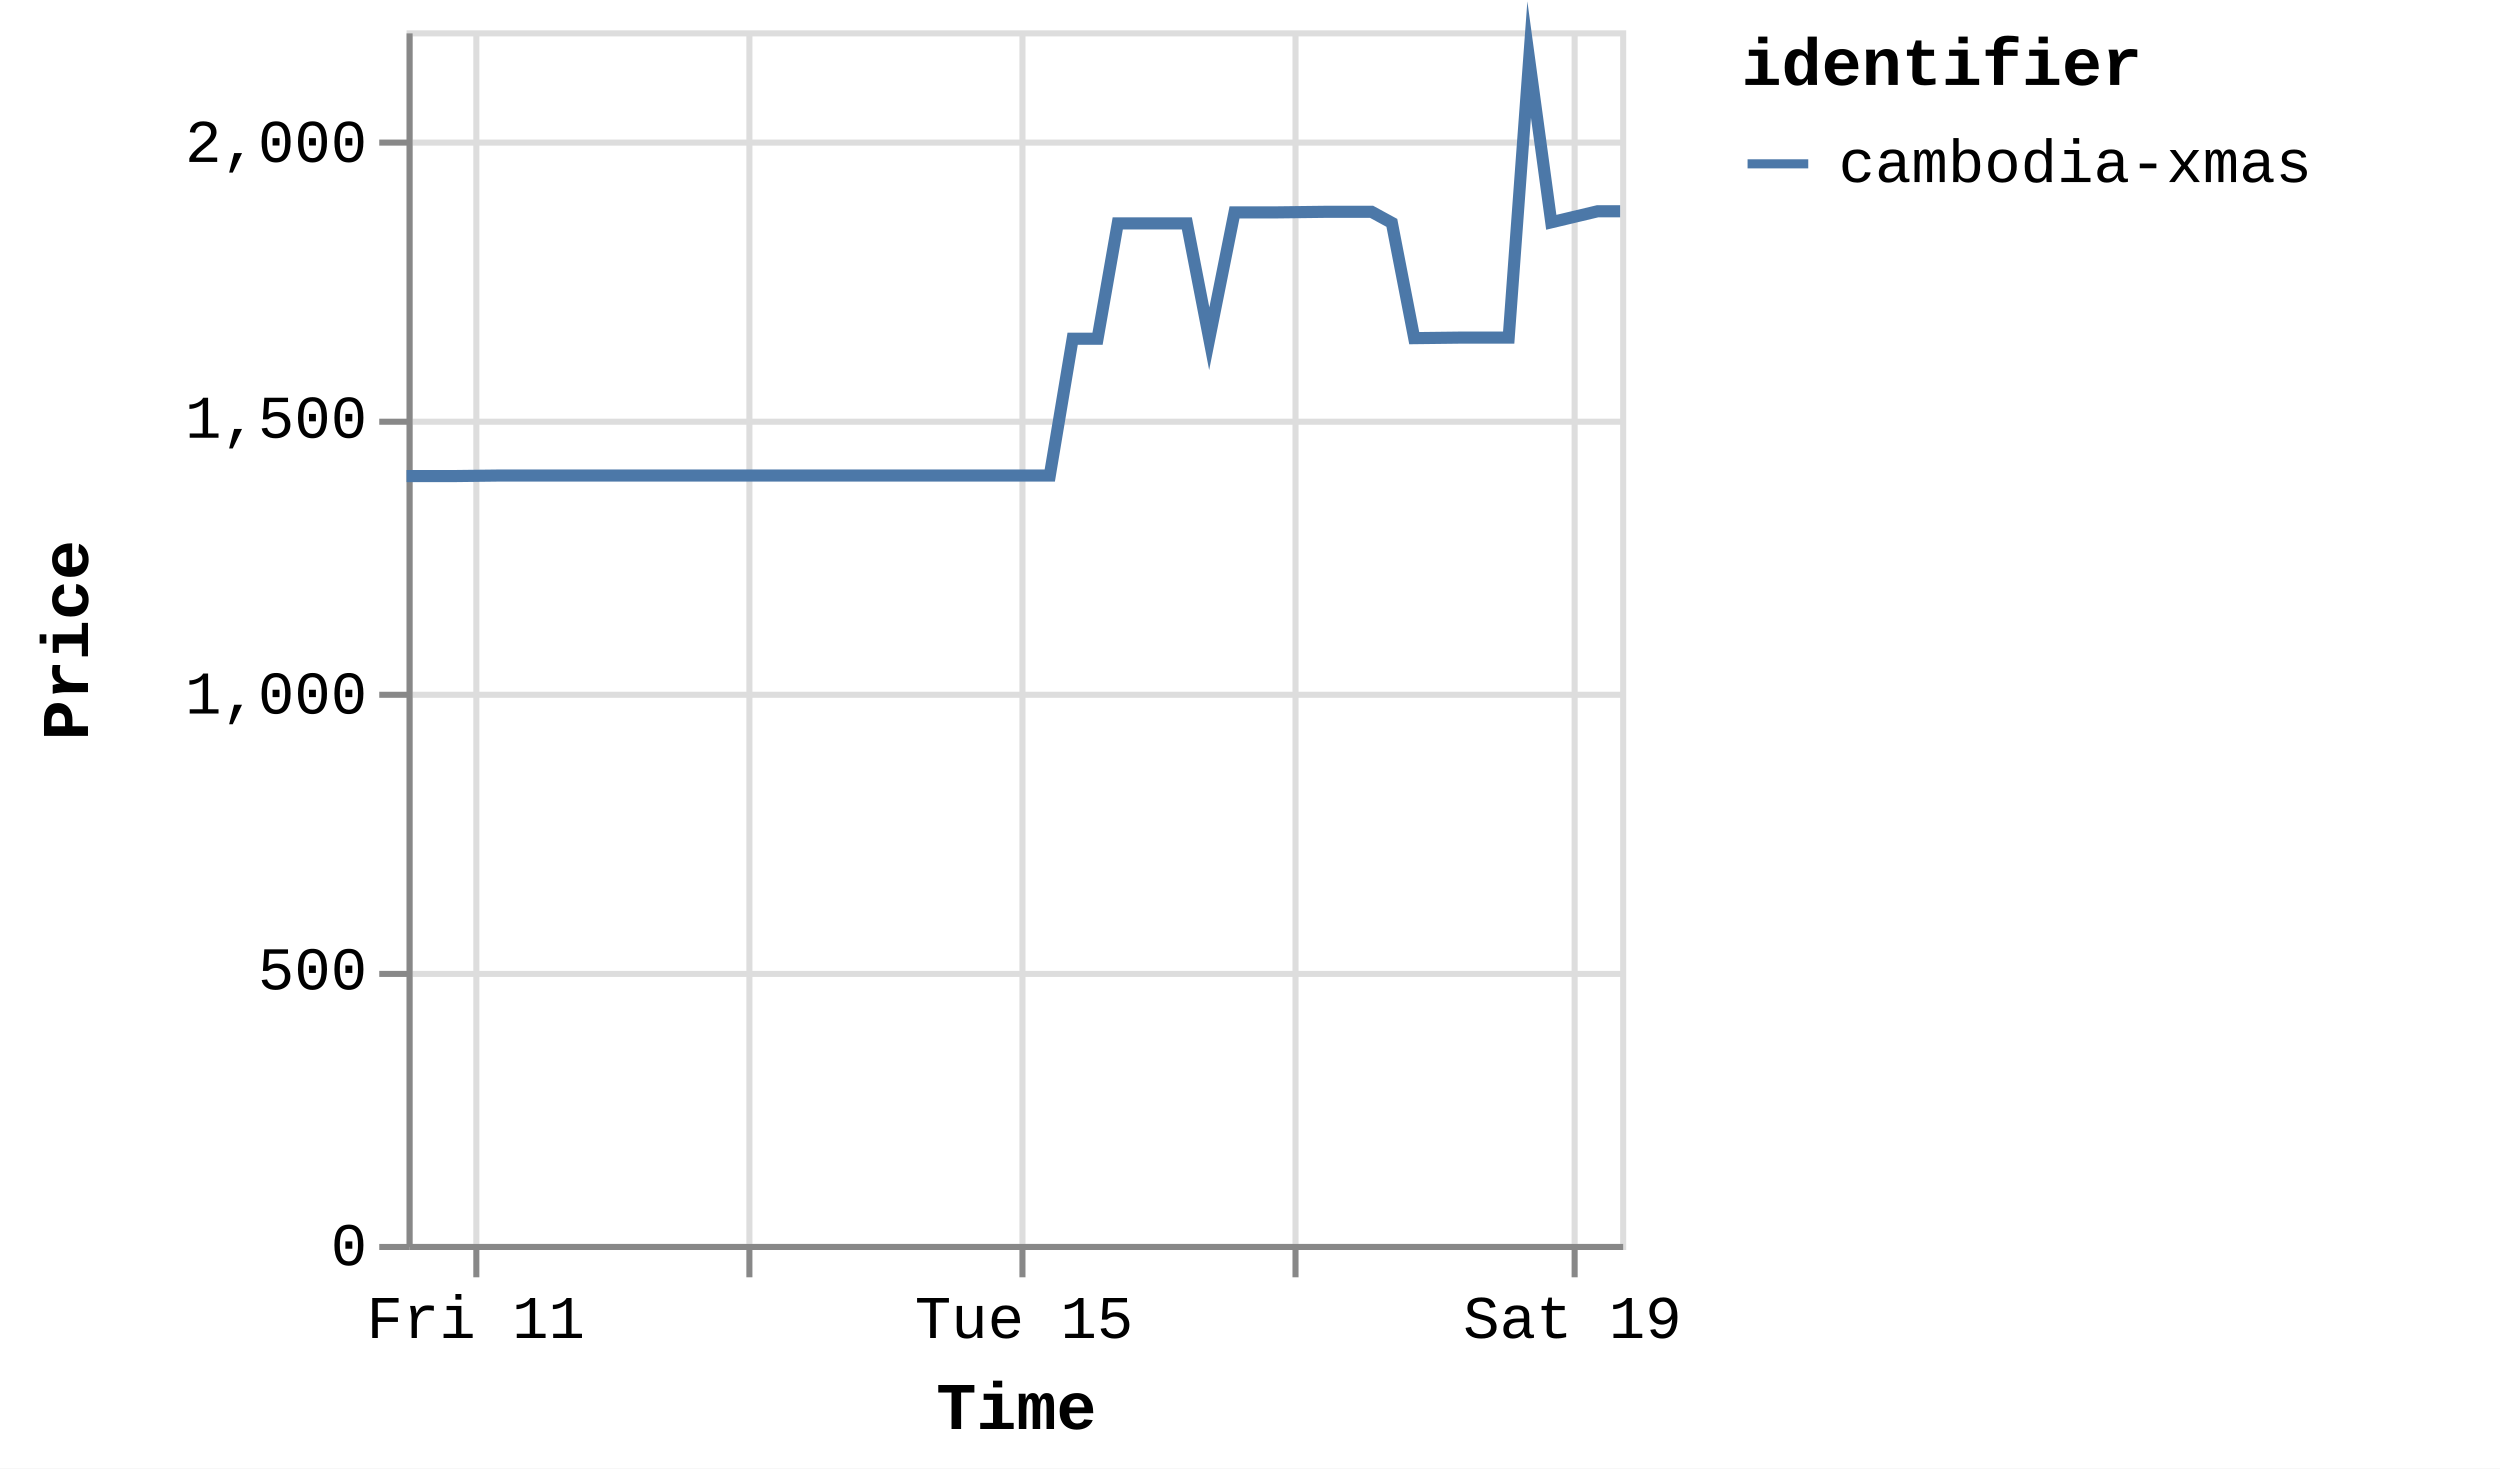
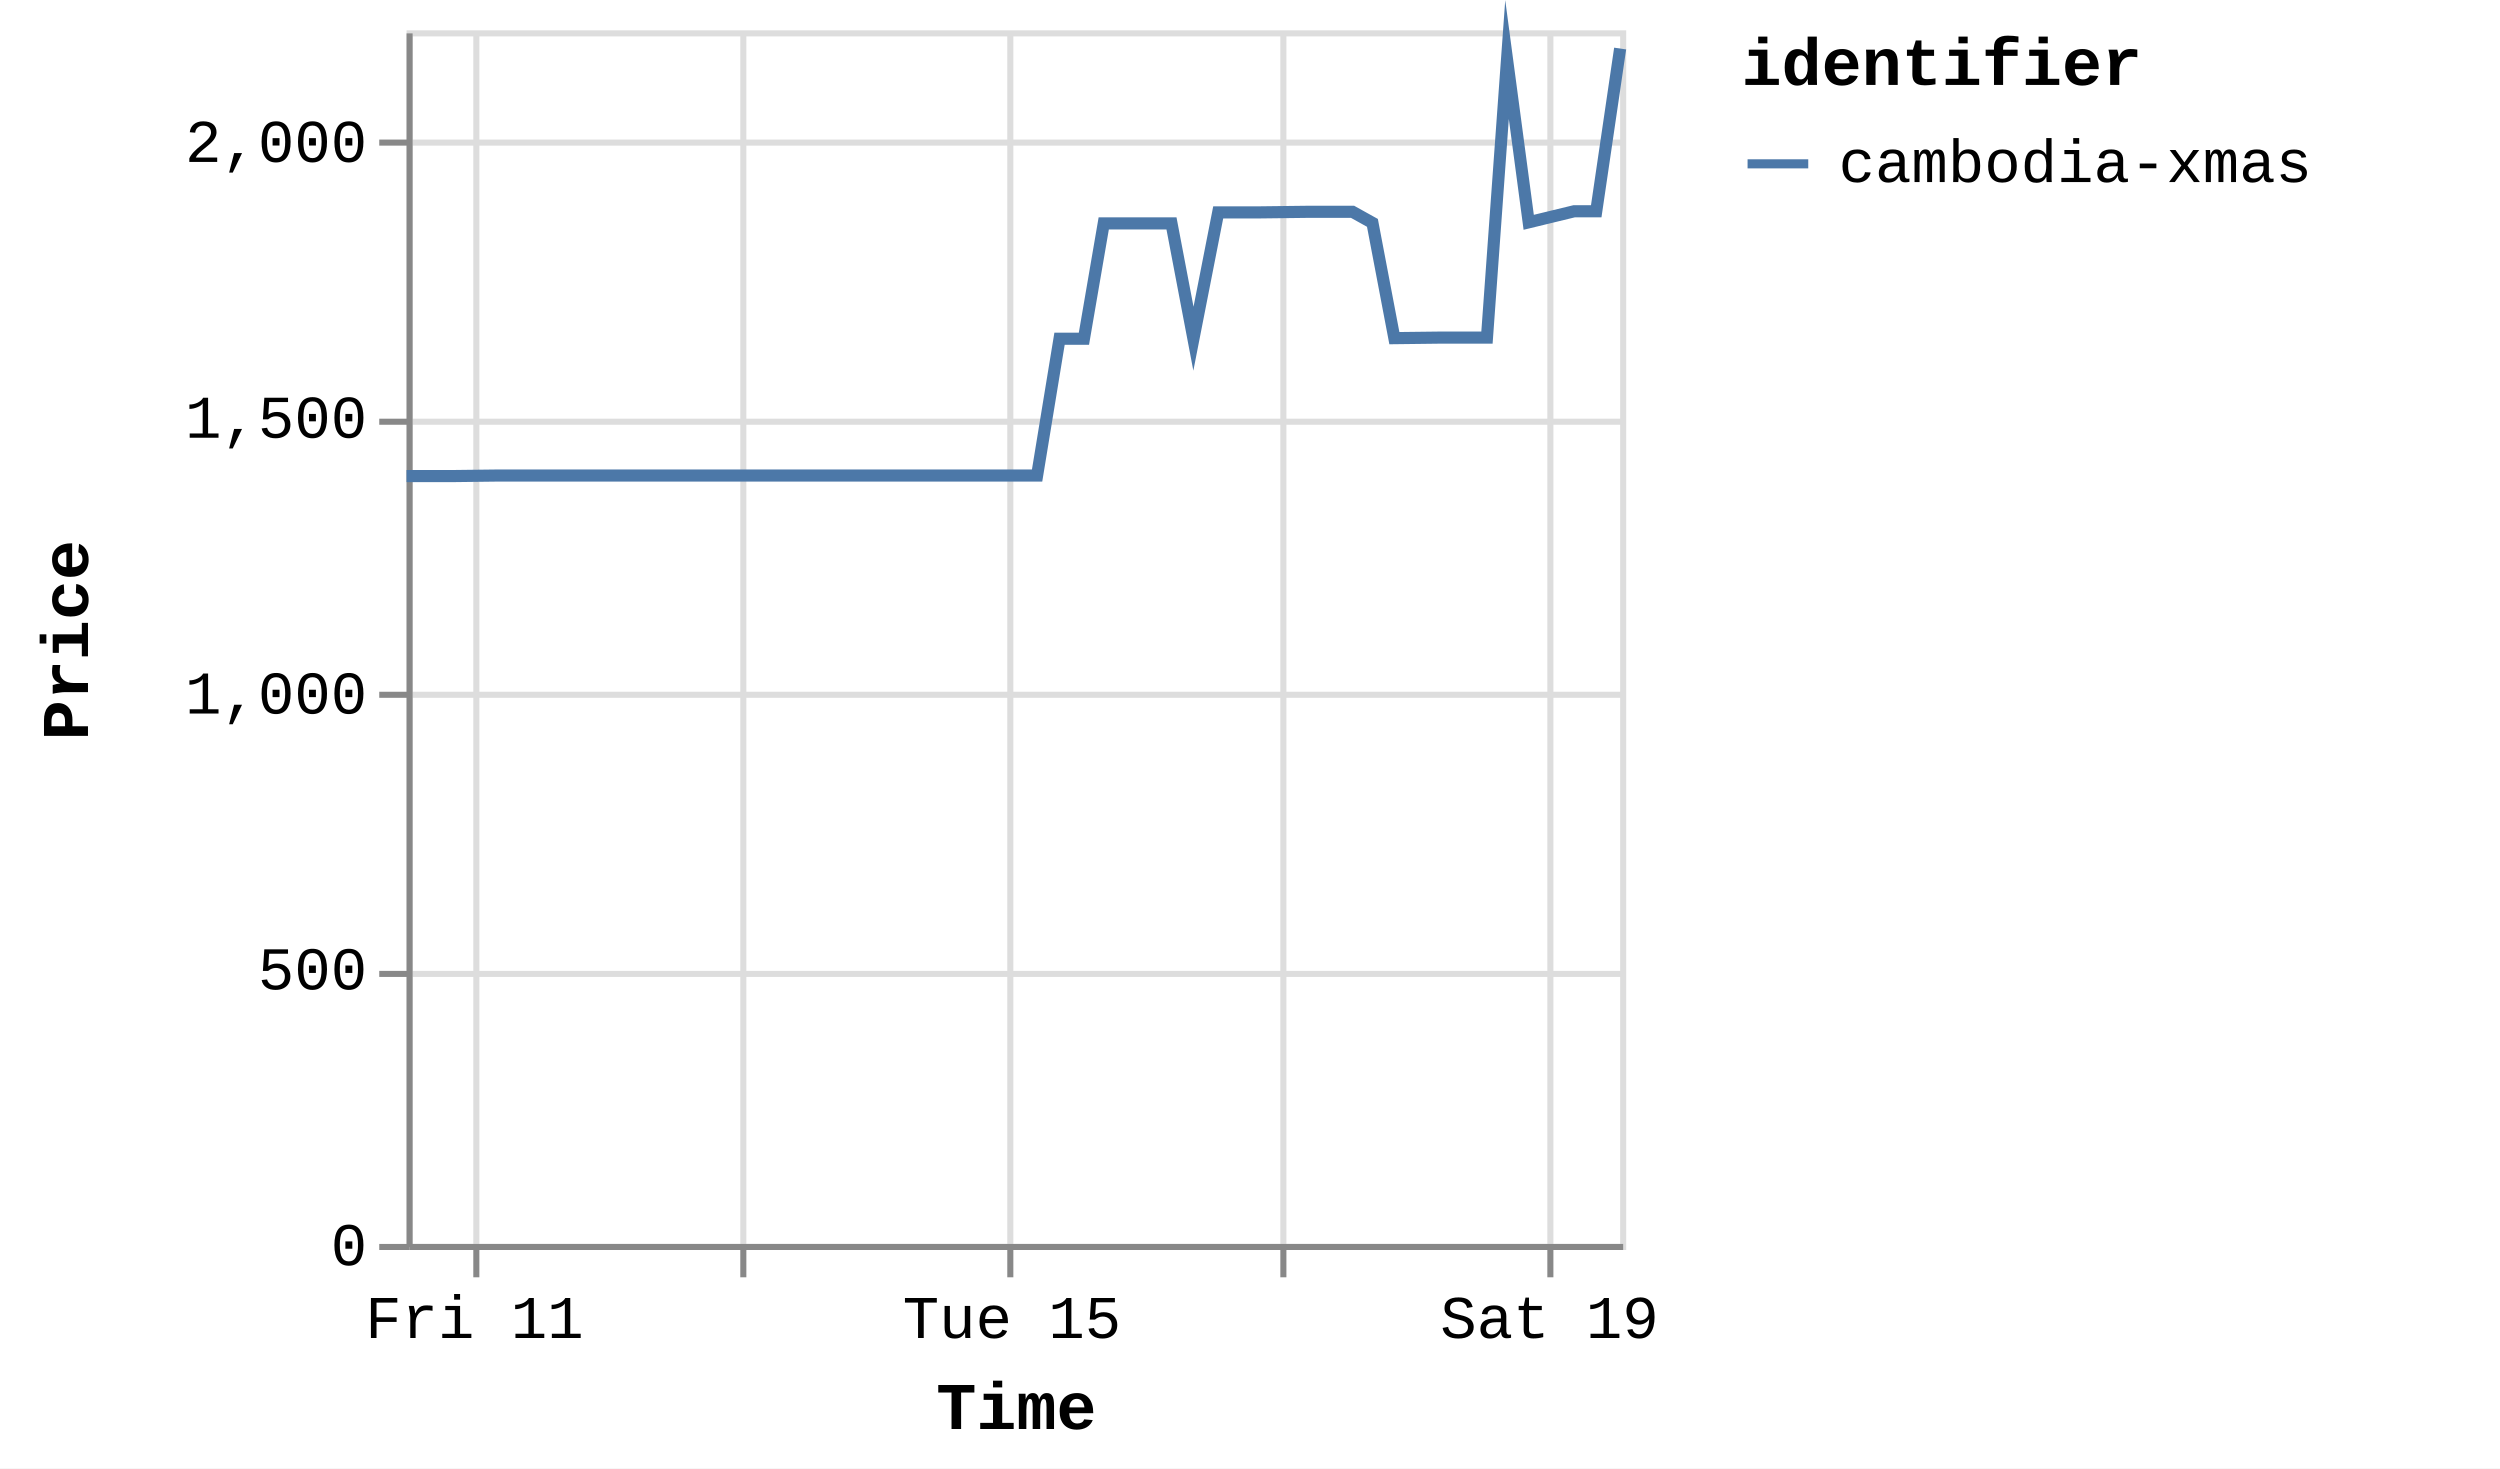
<svg xmlns="http://www.w3.org/2000/svg" version="1.1" class="marks" width="412" height="242" viewBox="0 0 412 242">
  <rect width="412" height="242" fill="white" />
  <g fill="none" stroke-miterlimit="10" transform="translate(67,5)">
    <g class="mark-group role-frame root" role="graphics-object" aria-roledescription="group mark container">
      <g transform="translate(0,0)">
        <path class="background" aria-hidden="true" d="M0.5,0.5h200v200h-200Z" stroke="#ddd" />
        <g>
          <g class="mark-group role-axis" aria-hidden="true">
            <g transform="translate(0.5,200.5)">
              <path class="background" aria-hidden="true" d="M0,0h0v0h0Z" pointer-events="none" />
              <g>
                <g class="mark-rule role-axis-grid" pointer-events="none">
                  <line transform="translate(11,-200)" x2="0" y2="200" stroke="#ddd" stroke-width="1" opacity="1" />
-                   <line transform="translate(56,-200)" x2="0" y2="200" stroke="#ddd" stroke-width="1" opacity="1" />
-                   <line transform="translate(101,-200)" x2="0" y2="200" stroke="#ddd" stroke-width="1" opacity="1" />
-                   <line transform="translate(146,-200)" x2="0" y2="200" stroke="#ddd" stroke-width="1" opacity="1" />
-                   <line transform="translate(192,-200)" x2="0" y2="200" stroke="#ddd" stroke-width="1" opacity="1" />
+                   <line transform="translate(55,-200)" x2="0" y2="200" stroke="#ddd" stroke-width="1" opacity="1" />
+                   <line transform="translate(99,-200)" x2="0" y2="200" stroke="#ddd" stroke-width="1" opacity="1" />
+                   <line transform="translate(144,-200)" x2="0" y2="200" stroke="#ddd" stroke-width="1" opacity="1" />
+                   <line transform="translate(188,-200)" x2="0" y2="200" stroke="#ddd" stroke-width="1" opacity="1" />
                </g>
              </g>
              <path class="foreground" aria-hidden="true" d="" pointer-events="none" display="none" />
            </g>
          </g>
          <g class="mark-group role-axis" aria-hidden="true">
            <g transform="translate(0.5,0.5)">
              <path class="background" aria-hidden="true" d="M0,0h0v0h0Z" pointer-events="none" />
              <g>
                <g class="mark-rule role-axis-grid" pointer-events="none">
                  <line transform="translate(0,200)" x2="200" y2="0" stroke="#ddd" stroke-width="1" opacity="1" />
                  <line transform="translate(0,155)" x2="200" y2="0" stroke="#ddd" stroke-width="1" opacity="1" />
                  <line transform="translate(0,109)" x2="200" y2="0" stroke="#ddd" stroke-width="1" opacity="1" />
                  <line transform="translate(0,64)" x2="200" y2="0" stroke="#ddd" stroke-width="1" opacity="1" />
                  <line transform="translate(0,18)" x2="200" y2="0" stroke="#ddd" stroke-width="1" opacity="1" />
                </g>
              </g>
              <path class="foreground" aria-hidden="true" d="" pointer-events="none" display="none" />
            </g>
          </g>
-           <g class="mark-group role-axis" role="graphics-symbol" aria-roledescription="axis" aria-label="X-axis titled 'Time' for a time scale with values from Thursday, 10 July 2025, 12:25:32 PM to Saturday, 19 July 2025, 8:53:27 AM">
+           <g class="mark-group role-axis" role="graphics-symbol" aria-roledescription="axis" aria-label="X-axis titled 'Time' for a time scale with values from Thursday, 10 July 2025, 12:25:32 PM to Saturday, 19 July 2025, 1:09:43 PM">
            <g transform="translate(0.5,200.5)">
              <path class="background" aria-hidden="true" d="M0,0h0v0h0Z" pointer-events="none" />
              <g>
                <g class="mark-rule role-axis-tick" pointer-events="none">
                  <line transform="translate(11,0)" x2="0" y2="5" stroke="#888" stroke-width="1" opacity="1" />
-                   <line transform="translate(56,0)" x2="0" y2="5" stroke="#888" stroke-width="1" opacity="1" />
-                   <line transform="translate(101,0)" x2="0" y2="5" stroke="#888" stroke-width="1" opacity="1" />
-                   <line transform="translate(146,0)" x2="0" y2="5" stroke="#888" stroke-width="1" opacity="1" />
-                   <line transform="translate(192,0)" x2="0" y2="5" stroke="#888" stroke-width="1" opacity="1" />
+                   <line transform="translate(55,0)" x2="0" y2="5" stroke="#888" stroke-width="1" opacity="1" />
+                   <line transform="translate(99,0)" x2="0" y2="5" stroke="#888" stroke-width="1" opacity="1" />
+                   <line transform="translate(144,0)" x2="0" y2="5" stroke="#888" stroke-width="1" opacity="1" />
+                   <line transform="translate(188,0)" x2="0" y2="5" stroke="#888" stroke-width="1" opacity="1" />
                </g>
                <g class="mark-text role-axis-label" pointer-events="none">
-                   <text text-anchor="middle" transform="translate(10.89514,15)" font-family="Liberation Mono" font-size="10px" fill="#000" opacity="1">Fri 11</text>
-                   <text text-anchor="middle" transform="translate(56.07904,15)" font-family="Liberation Mono" font-size="10px" fill="#000" opacity="0">Jul 13</text>
-                   <text text-anchor="middle" transform="translate(101.2629,15)" font-family="Liberation Mono" font-size="10px" fill="#000" opacity="1">Tue 15</text>
-                   <text text-anchor="middle" transform="translate(146.4468,15)" font-family="Liberation Mono" font-size="10px" fill="#000" opacity="0">Thu 17</text>
-                   <text text-anchor="middle" transform="translate(191.6307,15)" font-family="Liberation Mono" font-size="10px" fill="#000" opacity="1">Sat 19</text>
+                   <text text-anchor="middle" transform="translate(10.68043,15)" font-family="Liberation Mono" font-size="10px" fill="#000" opacity="1">Fri 11</text>
+                   <text text-anchor="middle" transform="translate(54.9739,15)" font-family="Liberation Mono" font-size="10px" fill="#000" opacity="0">Jul 13</text>
+                   <text text-anchor="middle" transform="translate(99.26736,15)" font-family="Liberation Mono" font-size="10px" fill="#000" opacity="1">Tue 15</text>
+                   <text text-anchor="middle" transform="translate(143.5608,15)" font-family="Liberation Mono" font-size="10px" fill="#000" opacity="0">Thu 17</text>
+                   <text text-anchor="middle" transform="translate(187.8543,15)" font-family="Liberation Mono" font-size="10px" fill="#000" opacity="1">Sat 19</text>
                </g>
                <g class="mark-rule role-axis-domain" pointer-events="none">
                  <line transform="translate(0,0)" x2="200" y2="0" stroke="#888" stroke-width="1" opacity="1" />
                </g>
                <g class="mark-text role-axis-title" pointer-events="none">
                  <text text-anchor="middle" transform="translate(100,30)" font-family="Liberation Mono" font-size="11px" font-weight="bold" fill="#000" opacity="1">Time</text>
                </g>
              </g>
              <path class="foreground" aria-hidden="true" d="" pointer-events="none" display="none" />
            </g>
          </g>
          <g class="mark-group role-axis" role="graphics-symbol" aria-roledescription="axis" aria-label="Y-axis titled 'Price' for a linear scale with values from 0 to 2,200">
            <g transform="translate(0.5,0.5)">
              <path class="background" aria-hidden="true" d="M0,0h0v0h0Z" pointer-events="none" />
              <g>
                <g class="mark-rule role-axis-tick" pointer-events="none">
                  <line transform="translate(0,200)" x2="-5" y2="0" stroke="#888" stroke-width="1" opacity="1" />
                  <line transform="translate(0,155)" x2="-5" y2="0" stroke="#888" stroke-width="1" opacity="1" />
                  <line transform="translate(0,109)" x2="-5" y2="0" stroke="#888" stroke-width="1" opacity="1" />
                  <line transform="translate(0,64)" x2="-5" y2="0" stroke="#888" stroke-width="1" opacity="1" />
                  <line transform="translate(0,18)" x2="-5" y2="0" stroke="#888" stroke-width="1" opacity="1" />
                </g>
                <g class="mark-text role-axis-label" pointer-events="none">
                  <text text-anchor="end" transform="translate(-7,203)" font-family="Liberation Mono" font-size="10px" fill="#000" opacity="1">0</text>
                  <text text-anchor="end" transform="translate(-7,157.5455)" font-family="Liberation Mono" font-size="10px" fill="#000" opacity="1">500</text>
                  <text text-anchor="end" transform="translate(-7,112.0909)" font-family="Liberation Mono" font-size="10px" fill="#000" opacity="1">1,000</text>
                  <text text-anchor="end" transform="translate(-7,66.63636)" font-family="Liberation Mono" font-size="10px" fill="#000" opacity="1">1,500</text>
                  <text text-anchor="end" transform="translate(-7,21.18182)" font-family="Liberation Mono" font-size="10px" fill="#000" opacity="1">2,000</text>
                </g>
                <g class="mark-rule role-axis-domain" pointer-events="none">
                  <line transform="translate(0,200)" x2="0" y2="-200" stroke="#888" stroke-width="1" opacity="1" />
                </g>
                <g class="mark-text role-axis-title" pointer-events="none">
                  <text text-anchor="middle" transform="translate(-51,100) rotate(-90) translate(0,-2)" font-family="Liberation Mono" font-size="11px" font-weight="bold" fill="#000" opacity="1">Price</text>
                </g>
              </g>
              <path class="foreground" aria-hidden="true" d="" pointer-events="none" display="none" />
            </g>
          </g>
          <g class="mark-group role-scope pathgroup" role="graphics-object" aria-roledescription="group mark container">
            <g transform="translate(0,0)">
              <path class="background" aria-hidden="true" d="M0,0h200v200h-200Z" />
              <g>
                <g class="mark-line role-mark marks" role="graphics-object" aria-roledescription="line mark container">
-                   <path aria-label="Time: Jul 10, 2025; Price: 1392; identifier: cambodia-xmas" role="graphics-symbol" aria-roledescription="line mark" d="M0,73.455L0.305,73.455L4.251,73.455L7.902,73.455L15.606,73.364L19.29,73.364L23.425,73.364L26.811,73.364L30.497,73.364L38.131,73.364L41.842,73.364L45.855,73.364L49.357,73.364L53.061,73.364L60.774,73.364L64.436,73.364L68.459,73.364L71.956,73.364L75.649,73.364L83.419,73.364L87.139,73.364L91.254,73.364L94.609,73.364L98.285,73.364L106.003,73.364L109.775,50.818L113.875,50.818L117.206,31.818L120.884,31.818L128.595,31.818L132.284,50.818L136.45,30L139.811,30L143.482,30L151.186,29.909L154.869,29.909L159.041,29.909L162.376,31.727L166.064,50.727L173.791,50.636L177.468,50.636L181.632,50.636L185.005,4.818L188.649,31.636L196.285,29.818L200,29.818" stroke="#4c78a8" stroke-width="2" />
+                   <path aria-label="Time: Jul 10, 2025; Price: 1392; identifier: cambodia-xmas" role="graphics-symbol" aria-roledescription="line mark" d="M0,73.455L0.299,73.455L4.167,73.455L7.746,73.455L15.298,73.364L18.91,73.364L22.963,73.364L26.283,73.364L29.896,73.364L37.38,73.364L41.017,73.364L44.951,73.364L48.384,73.364L52.015,73.364L59.576,73.364L63.166,73.364L67.109,73.364L70.538,73.364L74.158,73.364L81.775,73.364L85.422,73.364L89.455,73.364L92.744,73.364L96.348,73.364L103.914,73.364L107.612,50.818L111.631,50.818L114.896,31.818L118.502,31.818L126.06,31.818L129.677,50.818L133.761,30L137.056,30L140.655,30L148.207,29.909L151.817,29.909L155.907,29.909L159.176,31.727L162.791,50.727L170.366,50.636L173.97,50.636L178.052,50.636L181.359,4.818L184.931,31.636L192.417,29.818L196.059,29.818L200,3" stroke="#4c78a8" stroke-width="2" />
                </g>
              </g>
              <path class="foreground" aria-hidden="true" d="" display="none" />
            </g>
          </g>
          <g class="mark-group role-legend" role="graphics-symbol" aria-roledescription="legend" aria-label="Symbol legend titled 'identifier' for stroke color with 1 value: cambodia-xmas">
            <g transform="translate(220,0)">
              <path class="background" aria-hidden="true" d="M0,0h120v27h-120Z" pointer-events="none" />
              <g>
                <g class="mark-group role-legend-entry">
                  <g transform="translate(0,16)">
                    <path class="background" aria-hidden="true" d="M0,0h0v0h0Z" pointer-events="none" />
                    <g>
                      <g class="mark-group role-scope" role="graphics-object" aria-roledescription="group mark container">
                        <g transform="translate(0,0)">
                          <path class="background" aria-hidden="true" d="M0,0h120v11h-120Z" pointer-events="none" opacity="1" />
                          <g>
                            <g class="mark-symbol role-legend-symbol" pointer-events="none">
                              <path transform="translate(6,6)" d="M-5,0L5,0" stroke="#4c78a8" stroke-width="1.5" opacity="1" />
                            </g>
                            <g class="mark-text role-legend-label" pointer-events="none">
                              <text text-anchor="start" transform="translate(16,9)" font-family="Liberation Mono" font-size="10px" fill="#000" opacity="1">cambodia-xmas</text>
                            </g>
                          </g>
                          <path class="foreground" aria-hidden="true" d="" pointer-events="none" display="none" />
                        </g>
                      </g>
                    </g>
                    <path class="foreground" aria-hidden="true" d="" pointer-events="none" display="none" />
                  </g>
                </g>
                <g class="mark-text role-legend-title" pointer-events="none">
                  <text text-anchor="start" transform="translate(0,9)" font-family="Liberation Mono" font-size="11px" font-weight="bold" fill="#000" opacity="1">identifier</text>
                </g>
              </g>
              <path class="foreground" aria-hidden="true" d="" pointer-events="none" display="none" />
            </g>
          </g>
        </g>
        <path class="foreground" aria-hidden="true" d="" display="none" />
      </g>
    </g>
  </g>
</svg>
